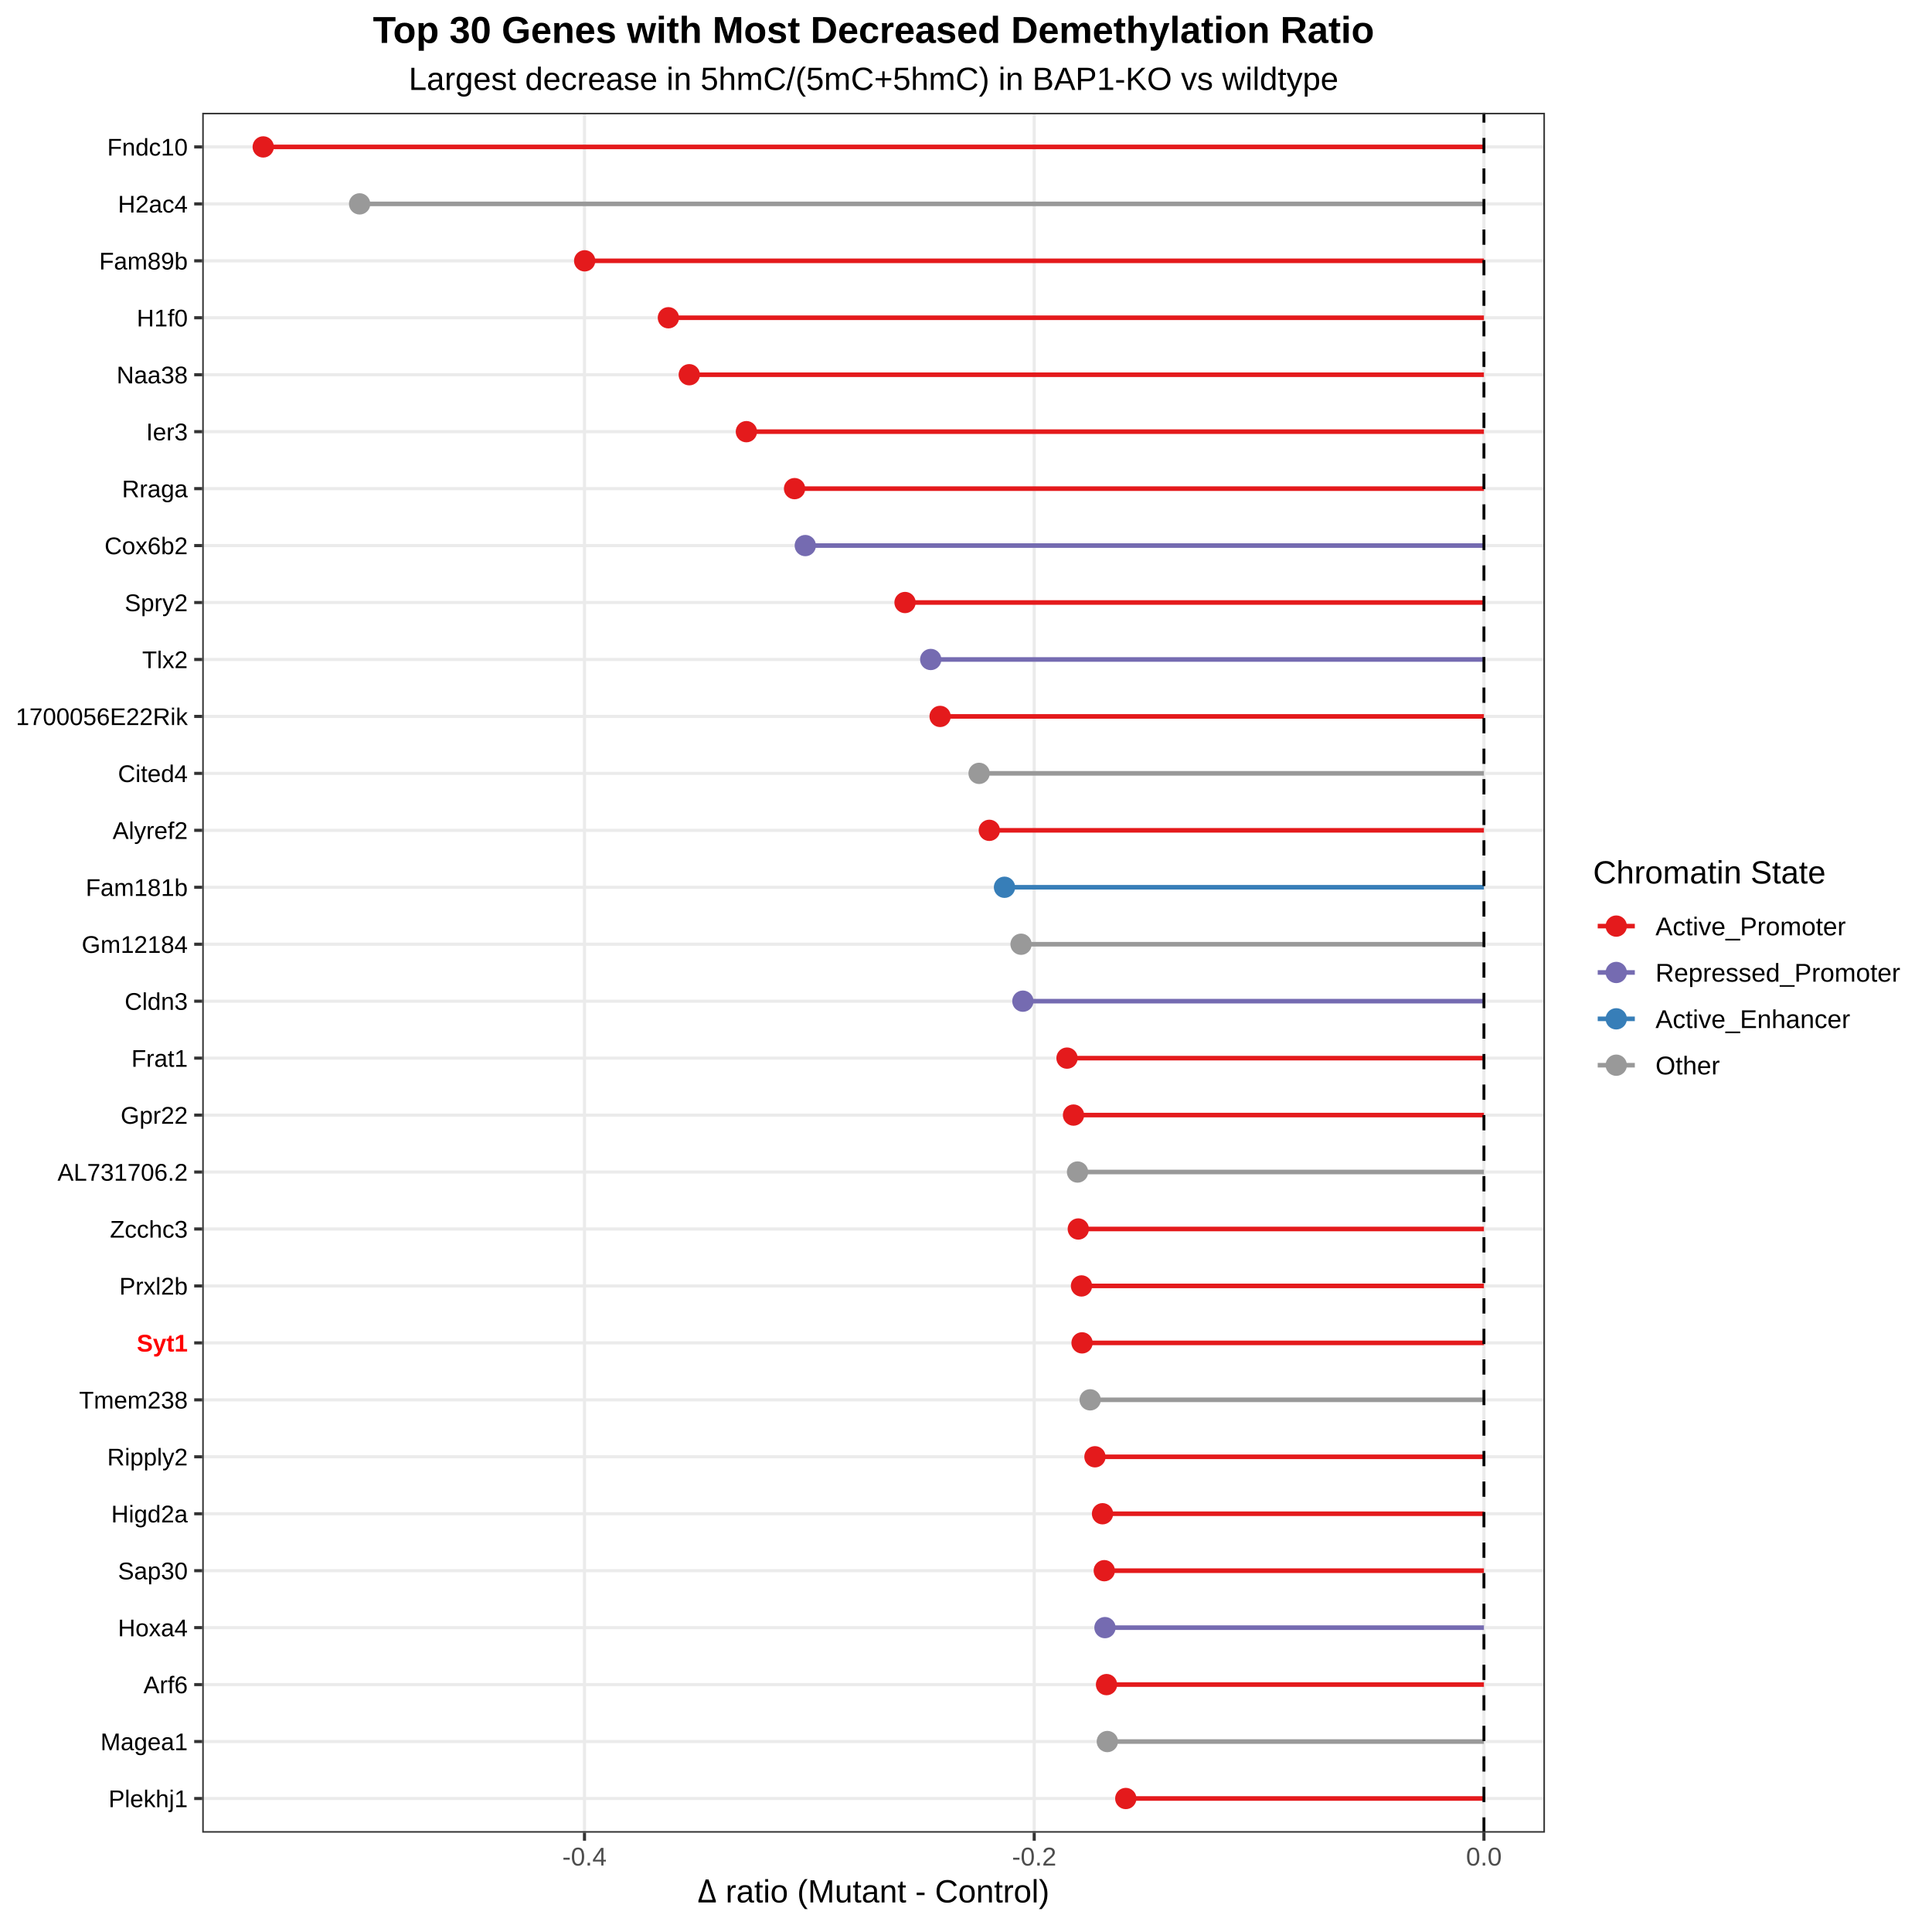
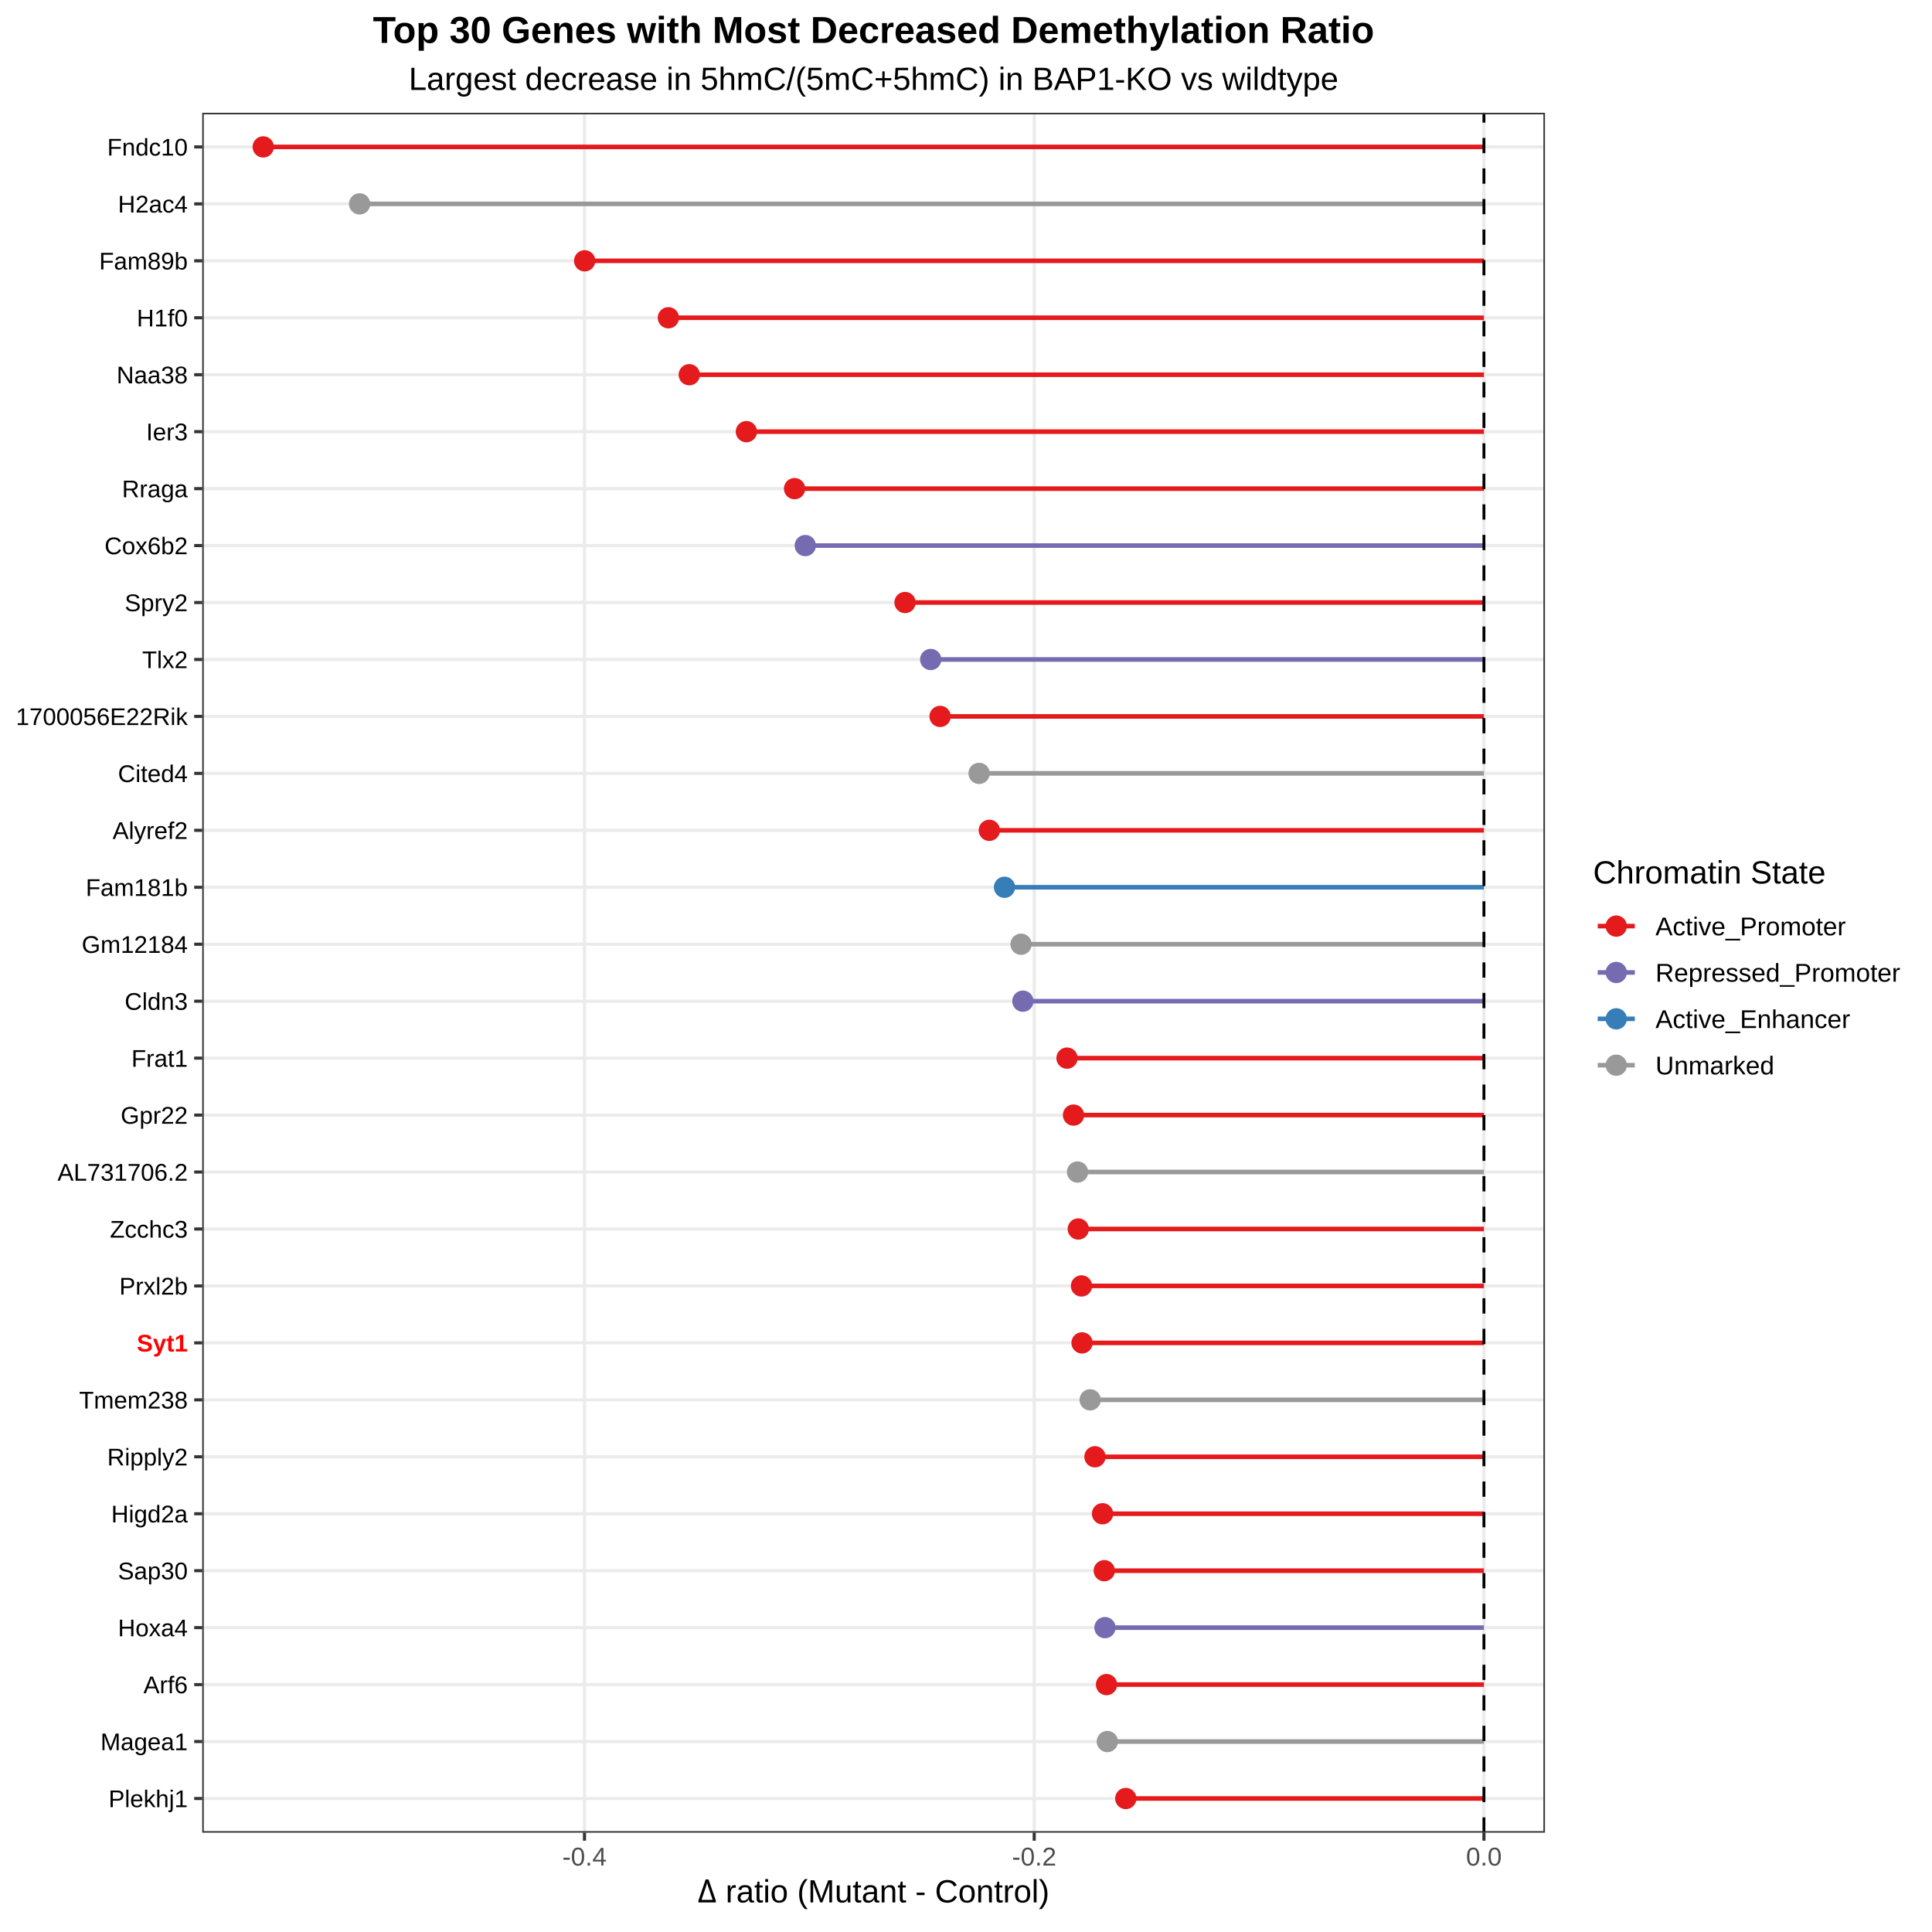
<svg xmlns="http://www.w3.org/2000/svg" width="720.00pt" height="720.00pt" viewBox="0 0 720.00 720.00">
  <g class="svglite">
    <defs>
      <style type="text/css">
    .svglite line, .svglite polyline, .svglite polygon, .svglite path, .svglite rect, .svglite circle {
      fill: none;
      stroke: #000000;
      stroke-linecap: round;
      stroke-linejoin: round;
      stroke-miterlimit: 10.00;
    }
    .svglite text {
      white-space: pre;
    }
    .svglite g.glyphgroup path {
      fill: inherit;
      stroke: none;
    }
  </style>
    </defs>
    <rect width="100%" height="100%" style="stroke: none; fill: #FFFFFF;" />
    <defs>
      <clipPath id="cpMC4wMHw3MjAuMDB8MC4wMHw3MjAuMDA=">
        <rect x="0.00" y="0.00" width="720.00" height="720.00" />
      </clipPath>
    </defs>
    <g clip-path="url(#cpMC4wMHw3MjAuMDB8MC4wMHw3MjAuMDA=)">
      <rect x="0.00" y="0.00" width="720.00" height="720.00" style="stroke-width: 1.16; stroke: #FFFFFF; fill: #FFFFFF;" />
    </g>
    <defs>
      <clipPath id="cpNzUuMzZ8NTc1Ljc2fDQyLjAyfDY4Mi45OA==">
        <rect x="75.36" y="42.02" width="500.40" height="640.96" />
      </clipPath>
    </defs>
    <g clip-path="url(#cpNzUuMzZ8NTc1Ljc2fDQyLjAyfDY4Mi45OA==)">
      <rect x="75.36" y="42.02" width="500.40" height="640.96" style="stroke-width: 1.16; stroke: none; fill: #FFFFFF;" />
      <polyline points="75.36,670.25 575.76,670.25 " style="stroke-width: 1.16; stroke: #EBEBEB; stroke-linecap: butt;" />
      <polyline points="75.36,649.02 575.76,649.02 " style="stroke-width: 1.16; stroke: #EBEBEB; stroke-linecap: butt;" />
      <polyline points="75.36,627.80 575.76,627.80 " style="stroke-width: 1.16; stroke: #EBEBEB; stroke-linecap: butt;" />
      <polyline points="75.36,606.57 575.76,606.57 " style="stroke-width: 1.16; stroke: #EBEBEB; stroke-linecap: butt;" />
      <polyline points="75.36,585.35 575.76,585.35 " style="stroke-width: 1.16; stroke: #EBEBEB; stroke-linecap: butt;" />
      <polyline points="75.36,564.13 575.76,564.13 " style="stroke-width: 1.16; stroke: #EBEBEB; stroke-linecap: butt;" />
      <polyline points="75.36,542.90 575.76,542.90 " style="stroke-width: 1.16; stroke: #EBEBEB; stroke-linecap: butt;" />
      <polyline points="75.36,521.68 575.76,521.68 " style="stroke-width: 1.16; stroke: #EBEBEB; stroke-linecap: butt;" />
      <polyline points="75.36,500.45 575.76,500.45 " style="stroke-width: 1.16; stroke: #EBEBEB; stroke-linecap: butt;" />
      <polyline points="75.36,479.23 575.76,479.23 " style="stroke-width: 1.16; stroke: #EBEBEB; stroke-linecap: butt;" />
      <polyline points="75.36,458.01 575.76,458.01 " style="stroke-width: 1.16; stroke: #EBEBEB; stroke-linecap: butt;" />
      <polyline points="75.36,436.78 575.76,436.78 " style="stroke-width: 1.16; stroke: #EBEBEB; stroke-linecap: butt;" />
      <polyline points="75.36,415.56 575.76,415.56 " style="stroke-width: 1.16; stroke: #EBEBEB; stroke-linecap: butt;" />
      <polyline points="75.36,394.33 575.76,394.33 " style="stroke-width: 1.16; stroke: #EBEBEB; stroke-linecap: butt;" />
      <polyline points="75.36,373.11 575.76,373.11 " style="stroke-width: 1.16; stroke: #EBEBEB; stroke-linecap: butt;" />
      <polyline points="75.36,351.89 575.76,351.89 " style="stroke-width: 1.16; stroke: #EBEBEB; stroke-linecap: butt;" />
      <polyline points="75.36,330.66 575.76,330.66 " style="stroke-width: 1.16; stroke: #EBEBEB; stroke-linecap: butt;" />
      <polyline points="75.36,309.44 575.76,309.44 " style="stroke-width: 1.16; stroke: #EBEBEB; stroke-linecap: butt;" />
      <polyline points="75.36,288.21 575.76,288.21 " style="stroke-width: 1.16; stroke: #EBEBEB; stroke-linecap: butt;" />
      <polyline points="75.36,266.99 575.76,266.99 " style="stroke-width: 1.16; stroke: #EBEBEB; stroke-linecap: butt;" />
      <polyline points="75.36,245.77 575.76,245.77 " style="stroke-width: 1.16; stroke: #EBEBEB; stroke-linecap: butt;" />
      <polyline points="75.36,224.54 575.76,224.54 " style="stroke-width: 1.16; stroke: #EBEBEB; stroke-linecap: butt;" />
      <polyline points="75.36,203.32 575.76,203.32 " style="stroke-width: 1.16; stroke: #EBEBEB; stroke-linecap: butt;" />
      <polyline points="75.36,182.10 575.76,182.10 " style="stroke-width: 1.16; stroke: #EBEBEB; stroke-linecap: butt;" />
      <polyline points="75.36,160.87 575.76,160.87 " style="stroke-width: 1.16; stroke: #EBEBEB; stroke-linecap: butt;" />
      <polyline points="75.36,139.65 575.76,139.65 " style="stroke-width: 1.16; stroke: #EBEBEB; stroke-linecap: butt;" />
      <polyline points="75.36,118.42 575.76,118.42 " style="stroke-width: 1.16; stroke: #EBEBEB; stroke-linecap: butt;" />
      <polyline points="75.36,97.20 575.76,97.20 " style="stroke-width: 1.16; stroke: #EBEBEB; stroke-linecap: butt;" />
      <polyline points="75.36,75.98 575.76,75.98 " style="stroke-width: 1.16; stroke: #EBEBEB; stroke-linecap: butt;" />
      <polyline points="75.36,54.75 575.76,54.75 " style="stroke-width: 1.16; stroke: #EBEBEB; stroke-linecap: butt;" />
      <polyline points="217.82,682.98 217.82,42.02 " style="stroke-width: 1.16; stroke: #EBEBEB; stroke-linecap: butt;" />
      <polyline points="385.42,682.98 385.42,42.02 " style="stroke-width: 1.16; stroke: #EBEBEB; stroke-linecap: butt;" />
      <polyline points="553.02,682.98 553.02,42.02 " style="stroke-width: 1.16; stroke: #EBEBEB; stroke-linecap: butt;" />
      <line x1="553.02" y1="54.75" x2="98.10" y2="54.75" style="stroke-width: 1.71; stroke: #E41A1C; stroke-linecap: butt;" />
      <line x1="553.02" y1="75.98" x2="134.02" y2="75.98" style="stroke-width: 1.71; stroke: #999999; stroke-linecap: butt;" />
      <line x1="553.02" y1="97.20" x2="217.89" y2="97.20" style="stroke-width: 1.71; stroke: #E41A1C; stroke-linecap: butt;" />
      <line x1="553.02" y1="118.42" x2="249.09" y2="118.42" style="stroke-width: 1.71; stroke: #E41A1C; stroke-linecap: butt;" />
      <line x1="553.02" y1="139.65" x2="256.87" y2="139.65" style="stroke-width: 1.71; stroke: #E41A1C; stroke-linecap: butt;" />
      <line x1="553.02" y1="160.87" x2="278.16" y2="160.87" style="stroke-width: 1.71; stroke: #E41A1C; stroke-linecap: butt;" />
      <line x1="553.02" y1="182.10" x2="296.11" y2="182.10" style="stroke-width: 1.71; stroke: #E41A1C; stroke-linecap: butt;" />
      <line x1="553.02" y1="203.32" x2="300.11" y2="203.32" style="stroke-width: 1.71; stroke: #756BB1; stroke-linecap: butt;" />
      <line x1="553.02" y1="224.54" x2="337.28" y2="224.54" style="stroke-width: 1.71; stroke: #E41A1C; stroke-linecap: butt;" />
      <line x1="553.02" y1="245.77" x2="346.85" y2="245.77" style="stroke-width: 1.71; stroke: #756BB1; stroke-linecap: butt;" />
      <line x1="553.02" y1="266.99" x2="350.35" y2="266.99" style="stroke-width: 1.71; stroke: #E41A1C; stroke-linecap: butt;" />
      <line x1="553.02" y1="288.21" x2="364.88" y2="288.21" style="stroke-width: 1.71; stroke: #999999; stroke-linecap: butt;" />
      <line x1="553.02" y1="309.44" x2="368.69" y2="309.44" style="stroke-width: 1.71; stroke: #E41A1C; stroke-linecap: butt;" />
      <line x1="553.02" y1="330.66" x2="374.35" y2="330.66" style="stroke-width: 1.71; stroke: #377EB8; stroke-linecap: butt;" />
      <line x1="553.02" y1="351.89" x2="380.52" y2="351.89" style="stroke-width: 1.71; stroke: #999999; stroke-linecap: butt;" />
      <line x1="553.02" y1="373.11" x2="381.20" y2="373.11" style="stroke-width: 1.71; stroke: #756BB1; stroke-linecap: butt;" />
      <line x1="553.02" y1="394.33" x2="397.65" y2="394.33" style="stroke-width: 1.71; stroke: #E41A1C; stroke-linecap: butt;" />
      <line x1="553.02" y1="415.56" x2="400.07" y2="415.56" style="stroke-width: 1.71; stroke: #E41A1C; stroke-linecap: butt;" />
      <line x1="553.02" y1="436.78" x2="401.57" y2="436.78" style="stroke-width: 1.71; stroke: #999999; stroke-linecap: butt;" />
      <line x1="553.02" y1="458.01" x2="401.85" y2="458.01" style="stroke-width: 1.71; stroke: #E41A1C; stroke-linecap: butt;" />
      <line x1="553.02" y1="479.23" x2="403.04" y2="479.23" style="stroke-width: 1.71; stroke: #E41A1C; stroke-linecap: butt;" />
      <line x1="553.02" y1="500.45" x2="403.25" y2="500.45" style="stroke-width: 1.71; stroke: #E41A1C; stroke-linecap: butt;" />
      <line x1="553.02" y1="521.68" x2="406.27" y2="521.68" style="stroke-width: 1.71; stroke: #999999; stroke-linecap: butt;" />
      <line x1="553.02" y1="542.90" x2="408.06" y2="542.90" style="stroke-width: 1.71; stroke: #E41A1C; stroke-linecap: butt;" />
      <line x1="553.02" y1="564.13" x2="410.88" y2="564.13" style="stroke-width: 1.71; stroke: #E41A1C; stroke-linecap: butt;" />
      <line x1="553.02" y1="585.35" x2="411.53" y2="585.35" style="stroke-width: 1.71; stroke: #E41A1C; stroke-linecap: butt;" />
      <line x1="553.02" y1="606.57" x2="411.79" y2="606.57" style="stroke-width: 1.71; stroke: #756BB1; stroke-linecap: butt;" />
      <line x1="553.02" y1="627.80" x2="412.37" y2="627.80" style="stroke-width: 1.71; stroke: #E41A1C; stroke-linecap: butt;" />
      <line x1="553.02" y1="649.02" x2="412.67" y2="649.02" style="stroke-width: 1.71; stroke: #999999; stroke-linecap: butt;" />
      <line x1="553.02" y1="670.25" x2="419.55" y2="670.25" style="stroke-width: 1.71; stroke: #E41A1C; stroke-linecap: butt;" />
      <circle cx="98.10" cy="54.75" r="3.59" style="stroke-width: 0.77; stroke: #E41A1C; fill: #E41A1C;" />
      <circle cx="134.02" cy="75.98" r="3.59" style="stroke-width: 0.77; stroke: #999999; fill: #999999;" />
      <circle cx="217.89" cy="97.20" r="3.59" style="stroke-width: 0.77; stroke: #E41A1C; fill: #E41A1C;" />
      <circle cx="249.09" cy="118.42" r="3.59" style="stroke-width: 0.77; stroke: #E41A1C; fill: #E41A1C;" />
      <circle cx="256.87" cy="139.65" r="3.59" style="stroke-width: 0.77; stroke: #E41A1C; fill: #E41A1C;" />
      <circle cx="278.16" cy="160.87" r="3.59" style="stroke-width: 0.77; stroke: #E41A1C; fill: #E41A1C;" />
      <circle cx="296.11" cy="182.10" r="3.59" style="stroke-width: 0.77; stroke: #E41A1C; fill: #E41A1C;" />
      <circle cx="300.11" cy="203.32" r="3.59" style="stroke-width: 0.77; stroke: #756BB1; fill: #756BB1;" />
      <circle cx="337.28" cy="224.54" r="3.59" style="stroke-width: 0.77; stroke: #E41A1C; fill: #E41A1C;" />
      <circle cx="346.85" cy="245.77" r="3.59" style="stroke-width: 0.77; stroke: #756BB1; fill: #756BB1;" />
      <circle cx="350.35" cy="266.99" r="3.59" style="stroke-width: 0.77; stroke: #E41A1C; fill: #E41A1C;" />
      <circle cx="364.88" cy="288.21" r="3.59" style="stroke-width: 0.77; stroke: #999999; fill: #999999;" />
      <circle cx="368.69" cy="309.44" r="3.59" style="stroke-width: 0.77; stroke: #E41A1C; fill: #E41A1C;" />
      <circle cx="374.35" cy="330.66" r="3.59" style="stroke-width: 0.77; stroke: #377EB8; fill: #377EB8;" />
      <circle cx="380.52" cy="351.89" r="3.59" style="stroke-width: 0.77; stroke: #999999; fill: #999999;" />
      <circle cx="381.20" cy="373.11" r="3.59" style="stroke-width: 0.77; stroke: #756BB1; fill: #756BB1;" />
      <circle cx="397.65" cy="394.33" r="3.59" style="stroke-width: 0.77; stroke: #E41A1C; fill: #E41A1C;" />
      <circle cx="400.07" cy="415.56" r="3.59" style="stroke-width: 0.77; stroke: #E41A1C; fill: #E41A1C;" />
      <circle cx="401.57" cy="436.78" r="3.59" style="stroke-width: 0.77; stroke: #999999; fill: #999999;" />
      <circle cx="401.85" cy="458.01" r="3.59" style="stroke-width: 0.77; stroke: #E41A1C; fill: #E41A1C;" />
      <circle cx="403.04" cy="479.23" r="3.59" style="stroke-width: 0.77; stroke: #E41A1C; fill: #E41A1C;" />
      <circle cx="403.25" cy="500.45" r="3.59" style="stroke-width: 0.77; stroke: #E41A1C; fill: #E41A1C;" />
      <circle cx="406.27" cy="521.68" r="3.59" style="stroke-width: 0.77; stroke: #999999; fill: #999999;" />
      <circle cx="408.06" cy="542.90" r="3.59" style="stroke-width: 0.77; stroke: #E41A1C; fill: #E41A1C;" />
      <circle cx="410.88" cy="564.13" r="3.59" style="stroke-width: 0.77; stroke: #E41A1C; fill: #E41A1C;" />
      <circle cx="411.53" cy="585.35" r="3.59" style="stroke-width: 0.77; stroke: #E41A1C; fill: #E41A1C;" />
      <circle cx="411.79" cy="606.57" r="3.59" style="stroke-width: 0.77; stroke: #756BB1; fill: #756BB1;" />
      <circle cx="412.37" cy="627.80" r="3.59" style="stroke-width: 0.77; stroke: #E41A1C; fill: #E41A1C;" />
      <circle cx="412.67" cy="649.02" r="3.59" style="stroke-width: 0.77; stroke: #999999; fill: #999999;" />
      <circle cx="419.55" cy="670.25" r="3.59" style="stroke-width: 0.77; stroke: #E41A1C; fill: #E41A1C;" />
      <line x1="553.02" y1="682.98" x2="553.02" y2="42.02" style="stroke-width: 1.07; stroke-dasharray: 5.69,5.69; stroke-linecap: butt;" />
      <rect x="75.36" y="42.02" width="500.40" height="640.96" style="stroke-width: 1.16; stroke: #333333;" />
    </g>
    <g clip-path="url(#cpMC4wMHw3MjAuMDB8MC4wMHw3MjAuMDA=)">
      <text x="69.98" y="673.47" text-anchor="end" style="font-size: 9.00px; font-family: &quot;Arial&quot;;" textLength="29.50px" lengthAdjust="spacingAndGlyphs">Plekhj1</text>
      <text x="69.98" y="652.24" text-anchor="end" style="font-size: 9.00px; font-family: &quot;Arial&quot;;" textLength="32.50px" lengthAdjust="spacingAndGlyphs">Magea1</text>
      <text x="69.98" y="631.02" text-anchor="end" style="font-size: 9.00px; font-family: &quot;Arial&quot;;" textLength="16.50px" lengthAdjust="spacingAndGlyphs">Arf6</text>
      <text x="69.98" y="609.80" text-anchor="end" style="font-size: 9.00px; font-family: &quot;Arial&quot;;" textLength="26.00px" lengthAdjust="spacingAndGlyphs">Hoxa4</text>
      <text x="69.98" y="588.57" text-anchor="end" style="font-size: 9.00px; font-family: &quot;Arial&quot;;" textLength="26.00px" lengthAdjust="spacingAndGlyphs">Sap30</text>
      <text x="69.98" y="567.35" text-anchor="end" style="font-size: 9.00px; font-family: &quot;Arial&quot;;" textLength="28.50px" lengthAdjust="spacingAndGlyphs">Higd2a</text>
      <text x="69.98" y="546.12" text-anchor="end" style="font-size: 9.00px; font-family: &quot;Arial&quot;;" textLength="30.00px" lengthAdjust="spacingAndGlyphs">Ripply2</text>
      <text x="69.98" y="524.90" text-anchor="end" style="font-size: 9.00px; font-family: &quot;Arial&quot;;" textLength="40.50px" lengthAdjust="spacingAndGlyphs">Tmem238</text>
      <text x="69.98" y="503.68" text-anchor="end" style="font-size: 9.00px; font-weight: bold;fill: #FF0000; font-family: &quot;Arial&quot;;" textLength="19.00px" lengthAdjust="spacingAndGlyphs">Syt1</text>
      <text x="69.98" y="482.45" text-anchor="end" style="font-size: 9.00px; font-family: &quot;Arial&quot;;" textLength="25.50px" lengthAdjust="spacingAndGlyphs">Prxl2b</text>
      <text x="69.98" y="461.23" text-anchor="end" style="font-size: 9.00px; font-family: &quot;Arial&quot;;" textLength="29.00px" lengthAdjust="spacingAndGlyphs">Zcchc3</text>
      <text x="69.98" y="440.00" text-anchor="end" style="font-size: 9.00px; font-family: &quot;Arial&quot;;" textLength="48.50px" lengthAdjust="spacingAndGlyphs">AL731706.2</text>
      <text x="69.98" y="418.78" text-anchor="end" style="font-size: 9.00px; font-family: &quot;Arial&quot;;" textLength="25.00px" lengthAdjust="spacingAndGlyphs">Gpr22</text>
      <text x="69.98" y="397.56" text-anchor="end" style="font-size: 9.00px; font-family: &quot;Arial&quot;;" textLength="21.00px" lengthAdjust="spacingAndGlyphs">Frat1</text>
      <text x="69.98" y="376.33" text-anchor="end" style="font-size: 9.00px; font-family: &quot;Arial&quot;;" textLength="23.50px" lengthAdjust="spacingAndGlyphs">Cldn3</text>
      <text x="69.98" y="355.11" text-anchor="end" style="font-size: 9.00px; font-family: &quot;Arial&quot;;" textLength="39.50px" lengthAdjust="spacingAndGlyphs">Gm12184</text>
      <text x="69.98" y="333.88" text-anchor="end" style="font-size: 9.00px; font-family: &quot;Arial&quot;;" textLength="38.00px" lengthAdjust="spacingAndGlyphs">Fam181b</text>
      <text x="69.98" y="312.66" text-anchor="end" style="font-size: 9.00px; font-family: &quot;Arial&quot;;" textLength="28.00px" lengthAdjust="spacingAndGlyphs">Alyref2</text>
      <text x="69.98" y="291.44" text-anchor="end" style="font-size: 9.00px; font-family: &quot;Arial&quot;;" textLength="26.00px" lengthAdjust="spacingAndGlyphs">Cited4</text>
      <text x="69.98" y="270.21" text-anchor="end" style="font-size: 9.00px; font-family: &quot;Arial&quot;;" textLength="64.00px" lengthAdjust="spacingAndGlyphs">1700056E22Rik</text>
      <text x="69.98" y="248.99" text-anchor="end" style="font-size: 9.00px; font-family: &quot;Arial&quot;;" textLength="17.00px" lengthAdjust="spacingAndGlyphs">Tlx2</text>
      <text x="69.98" y="227.76" text-anchor="end" style="font-size: 9.00px; font-family: &quot;Arial&quot;;" textLength="23.50px" lengthAdjust="spacingAndGlyphs">Spry2</text>
      <text x="69.98" y="206.54" text-anchor="end" style="font-size: 9.00px; font-family: &quot;Arial&quot;;" textLength="31.00px" lengthAdjust="spacingAndGlyphs">Cox6b2</text>
      <text x="69.98" y="185.32" text-anchor="end" style="font-size: 9.00px; font-family: &quot;Arial&quot;;" textLength="24.50px" lengthAdjust="spacingAndGlyphs">Rraga</text>
      <text x="69.98" y="164.09" text-anchor="end" style="font-size: 9.00px; font-family: &quot;Arial&quot;;" textLength="15.50px" lengthAdjust="spacingAndGlyphs">Ier3</text>
      <text x="69.98" y="142.87" text-anchor="end" style="font-size: 9.00px; font-family: &quot;Arial&quot;;" textLength="26.50px" lengthAdjust="spacingAndGlyphs">Naa38</text>
      <text x="69.98" y="121.65" text-anchor="end" style="font-size: 9.00px; font-family: &quot;Arial&quot;;" textLength="19.00px" lengthAdjust="spacingAndGlyphs">H1f0</text>
      <text x="69.98" y="100.42" text-anchor="end" style="font-size: 9.00px; font-family: &quot;Arial&quot;;" textLength="33.00px" lengthAdjust="spacingAndGlyphs">Fam89b</text>
      <text x="69.98" y="79.20" text-anchor="end" style="font-size: 9.00px; font-family: &quot;Arial&quot;;" textLength="26.00px" lengthAdjust="spacingAndGlyphs">H2ac4</text>
      <text x="69.98" y="57.97" text-anchor="end" style="font-size: 9.00px; font-family: &quot;Arial&quot;;" textLength="30.00px" lengthAdjust="spacingAndGlyphs">Fndc10</text>
      <polyline points="72.37,670.25 75.36,670.25 " style="stroke-width: 1.16; stroke: #333333; stroke-linecap: butt;" />
      <polyline points="72.37,649.02 75.36,649.02 " style="stroke-width: 1.16; stroke: #333333; stroke-linecap: butt;" />
      <polyline points="72.37,627.80 75.36,627.80 " style="stroke-width: 1.16; stroke: #333333; stroke-linecap: butt;" />
      <polyline points="72.37,606.57 75.36,606.57 " style="stroke-width: 1.16; stroke: #333333; stroke-linecap: butt;" />
      <polyline points="72.37,585.35 75.36,585.35 " style="stroke-width: 1.16; stroke: #333333; stroke-linecap: butt;" />
      <polyline points="72.37,564.13 75.36,564.13 " style="stroke-width: 1.16; stroke: #333333; stroke-linecap: butt;" />
      <polyline points="72.37,542.90 75.36,542.90 " style="stroke-width: 1.16; stroke: #333333; stroke-linecap: butt;" />
      <polyline points="72.37,521.68 75.36,521.68 " style="stroke-width: 1.16; stroke: #333333; stroke-linecap: butt;" />
      <polyline points="72.37,500.45 75.36,500.45 " style="stroke-width: 1.16; stroke: #333333; stroke-linecap: butt;" />
      <polyline points="72.37,479.23 75.36,479.23 " style="stroke-width: 1.16; stroke: #333333; stroke-linecap: butt;" />
      <polyline points="72.37,458.01 75.36,458.01 " style="stroke-width: 1.16; stroke: #333333; stroke-linecap: butt;" />
      <polyline points="72.37,436.78 75.36,436.78 " style="stroke-width: 1.16; stroke: #333333; stroke-linecap: butt;" />
      <polyline points="72.37,415.56 75.36,415.56 " style="stroke-width: 1.16; stroke: #333333; stroke-linecap: butt;" />
      <polyline points="72.37,394.33 75.36,394.33 " style="stroke-width: 1.16; stroke: #333333; stroke-linecap: butt;" />
      <polyline points="72.37,373.11 75.36,373.11 " style="stroke-width: 1.16; stroke: #333333; stroke-linecap: butt;" />
      <polyline points="72.37,351.89 75.36,351.89 " style="stroke-width: 1.16; stroke: #333333; stroke-linecap: butt;" />
      <polyline points="72.37,330.66 75.36,330.66 " style="stroke-width: 1.16; stroke: #333333; stroke-linecap: butt;" />
      <polyline points="72.37,309.44 75.36,309.44 " style="stroke-width: 1.16; stroke: #333333; stroke-linecap: butt;" />
      <polyline points="72.37,288.21 75.36,288.21 " style="stroke-width: 1.16; stroke: #333333; stroke-linecap: butt;" />
      <polyline points="72.37,266.99 75.36,266.99 " style="stroke-width: 1.16; stroke: #333333; stroke-linecap: butt;" />
      <polyline points="72.37,245.77 75.36,245.77 " style="stroke-width: 1.16; stroke: #333333; stroke-linecap: butt;" />
      <polyline points="72.37,224.54 75.36,224.54 " style="stroke-width: 1.16; stroke: #333333; stroke-linecap: butt;" />
      <polyline points="72.37,203.32 75.36,203.32 " style="stroke-width: 1.16; stroke: #333333; stroke-linecap: butt;" />
      <polyline points="72.37,182.10 75.36,182.10 " style="stroke-width: 1.16; stroke: #333333; stroke-linecap: butt;" />
      <polyline points="72.37,160.87 75.36,160.87 " style="stroke-width: 1.16; stroke: #333333; stroke-linecap: butt;" />
      <polyline points="72.37,139.65 75.36,139.65 " style="stroke-width: 1.16; stroke: #333333; stroke-linecap: butt;" />
      <polyline points="72.37,118.42 75.36,118.42 " style="stroke-width: 1.16; stroke: #333333; stroke-linecap: butt;" />
      <polyline points="72.37,97.20 75.36,97.20 " style="stroke-width: 1.16; stroke: #333333; stroke-linecap: butt;" />
      <polyline points="72.37,75.98 75.36,75.98 " style="stroke-width: 1.16; stroke: #333333; stroke-linecap: butt;" />
      <polyline points="72.37,54.75 75.36,54.75 " style="stroke-width: 1.16; stroke: #333333; stroke-linecap: butt;" />
      <polyline points="217.82,685.97 217.82,682.98 " style="stroke-width: 1.16; stroke: #333333; stroke-linecap: butt;" />
      <polyline points="385.42,685.97 385.42,682.98 " style="stroke-width: 1.16; stroke: #333333; stroke-linecap: butt;" />
      <polyline points="553.02,685.97 553.02,682.98 " style="stroke-width: 1.16; stroke: #333333; stroke-linecap: butt;" />
      <text x="217.82" y="695.23" text-anchor="middle" style="font-size: 9.60px;fill: #4D4D4D; font-family: &quot;Arial&quot;;" textLength="16.52px" lengthAdjust="spacingAndGlyphs">-0.4</text>
      <text x="385.42" y="695.23" text-anchor="middle" style="font-size: 9.60px;fill: #4D4D4D; font-family: &quot;Arial&quot;;" textLength="16.52px" lengthAdjust="spacingAndGlyphs">-0.2</text>
      <text x="553.02" y="695.23" text-anchor="middle" style="font-size: 9.60px;fill: #4D4D4D; font-family: &quot;Arial&quot;;" textLength="13.33px" lengthAdjust="spacingAndGlyphs">0.0</text>
      <text x="260.04" y="708.98" style="font-size: 12.00px; font-family: &quot;Symbol&quot;;" textLength="7.34px" lengthAdjust="spacingAndGlyphs">Δ</text>
      <text x="267.39" y="708.98" style="font-size: 12.00px; font-family: &quot;Symbol&quot;;" textLength="3.00px" lengthAdjust="spacingAndGlyphs"> </text>
      <text x="270.39" y="708.98" style="font-size: 12.00px; font-family: &quot;Arial&quot;;" textLength="120.69px" lengthAdjust="spacingAndGlyphs">ratio (Mutant - Control)</text>
      <rect x="587.72" y="313.41" width="126.31" height="98.17" style="stroke-width: 1.16; stroke: none; fill: #FFFFFF;" />
      <text x="593.69" y="329.25" style="font-size: 12.00px; font-family: &quot;Arial&quot;;" textLength="86.69px" lengthAdjust="spacingAndGlyphs">Chromatin State</text>
      <rect x="593.69" y="336.49" width="17.28" height="17.28" style="stroke-width: 1.16; stroke: none; fill: #FFFFFF;" />
      <line x1="595.42" y1="345.13" x2="609.25" y2="345.13" style="stroke-width: 1.71; stroke: #E41A1C; stroke-linecap: butt;" />
      <circle cx="602.33" cy="345.13" r="3.59" style="stroke-width: 0.77; stroke: #E41A1C; fill: #E41A1C;" />
      <rect x="593.69" y="353.77" width="17.28" height="17.28" style="stroke-width: 1.16; stroke: none; fill: #FFFFFF;" />
      <line x1="595.42" y1="362.41" x2="609.25" y2="362.41" style="stroke-width: 1.71; stroke: #756BB1; stroke-linecap: butt;" />
      <circle cx="602.33" cy="362.41" r="3.59" style="stroke-width: 0.77; stroke: #756BB1; fill: #756BB1;" />
      <rect x="593.69" y="371.05" width="17.28" height="17.28" style="stroke-width: 1.16; stroke: none; fill: #FFFFFF;" />
      <line x1="595.42" y1="379.69" x2="609.25" y2="379.69" style="stroke-width: 1.71; stroke: #377EB8; stroke-linecap: butt;" />
      <circle cx="602.33" cy="379.69" r="3.59" style="stroke-width: 0.77; stroke: #377EB8; fill: #377EB8;" />
      <rect x="593.69" y="388.33" width="17.28" height="17.28" style="stroke-width: 1.16; stroke: none; fill: #FFFFFF;" />
      <line x1="595.42" y1="396.97" x2="609.25" y2="396.97" style="stroke-width: 1.71; stroke: #999999; stroke-linecap: butt;" />
      <circle cx="602.33" cy="396.97" r="3.59" style="stroke-width: 0.77; stroke: #999999; fill: #999999;" />
      <text x="616.95" y="348.56" style="font-size: 9.60px; font-family: &quot;Arial&quot;;" textLength="70.88px" lengthAdjust="spacingAndGlyphs">Active_Promoter</text>
      <text x="616.95" y="365.84" style="font-size: 9.60px; font-family: &quot;Arial&quot;;" textLength="91.09px" lengthAdjust="spacingAndGlyphs">Repressed_Promoter</text>
      <text x="616.95" y="383.12" style="font-size: 9.60px; font-family: &quot;Arial&quot;;" textLength="72.48px" lengthAdjust="spacingAndGlyphs">Active_Enhancer</text>
-       <text x="616.95" y="400.40" style="font-size: 9.60px; font-family: &quot;Arial&quot;;" textLength="23.98px" lengthAdjust="spacingAndGlyphs">Other</text>
+       <text x="616.95" y="400.40" style="font-size: 9.60px; font-family: &quot;Arial&quot;;" textLength="44.20px" lengthAdjust="spacingAndGlyphs">Unmarked</text>
      <text x="325.56" y="33.52" text-anchor="middle" style="font-size: 12.00px; font-family: &quot;Arial&quot;;" textLength="346.44px" lengthAdjust="spacingAndGlyphs">Largest decrease in 5hmC/(5mC+5hmC) in BAP1-KO vs wildtype</text>
      <text x="325.56" y="16.00" text-anchor="middle" style="font-size: 14.00px; font-weight: bold; font-family: &quot;Arial&quot;;" textLength="373.02px" lengthAdjust="spacingAndGlyphs">Top 30 Genes with Most Decreased Demethylation Ratio</text>
    </g>
  </g>
</svg>
